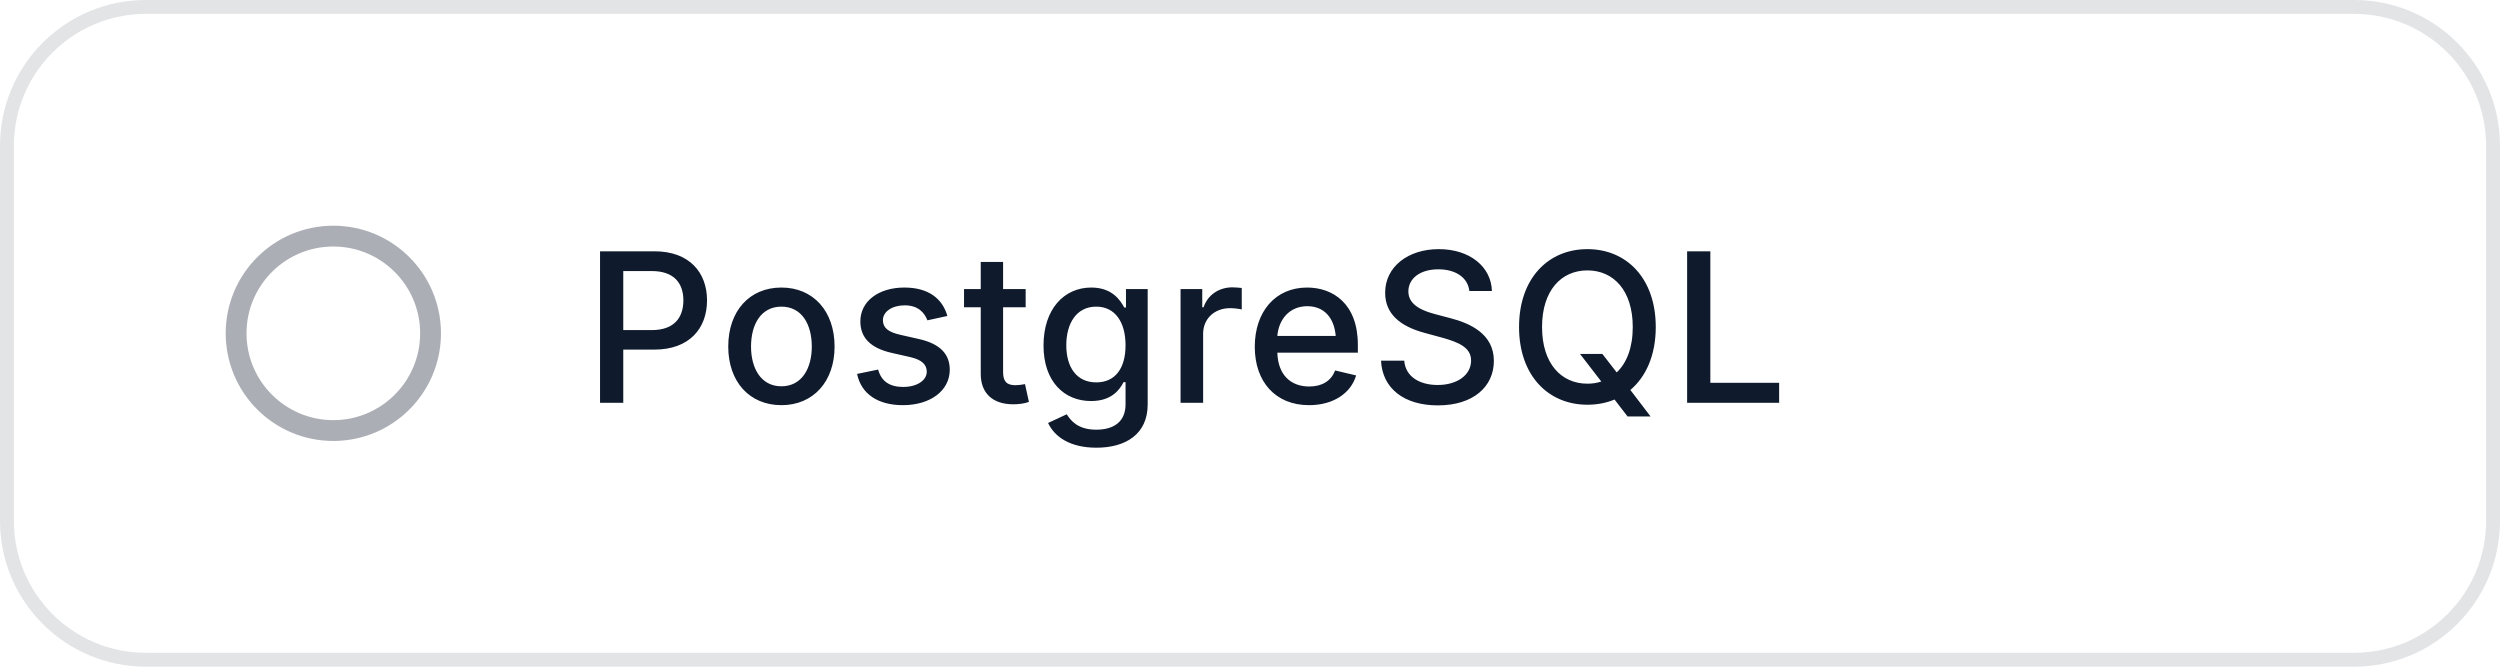
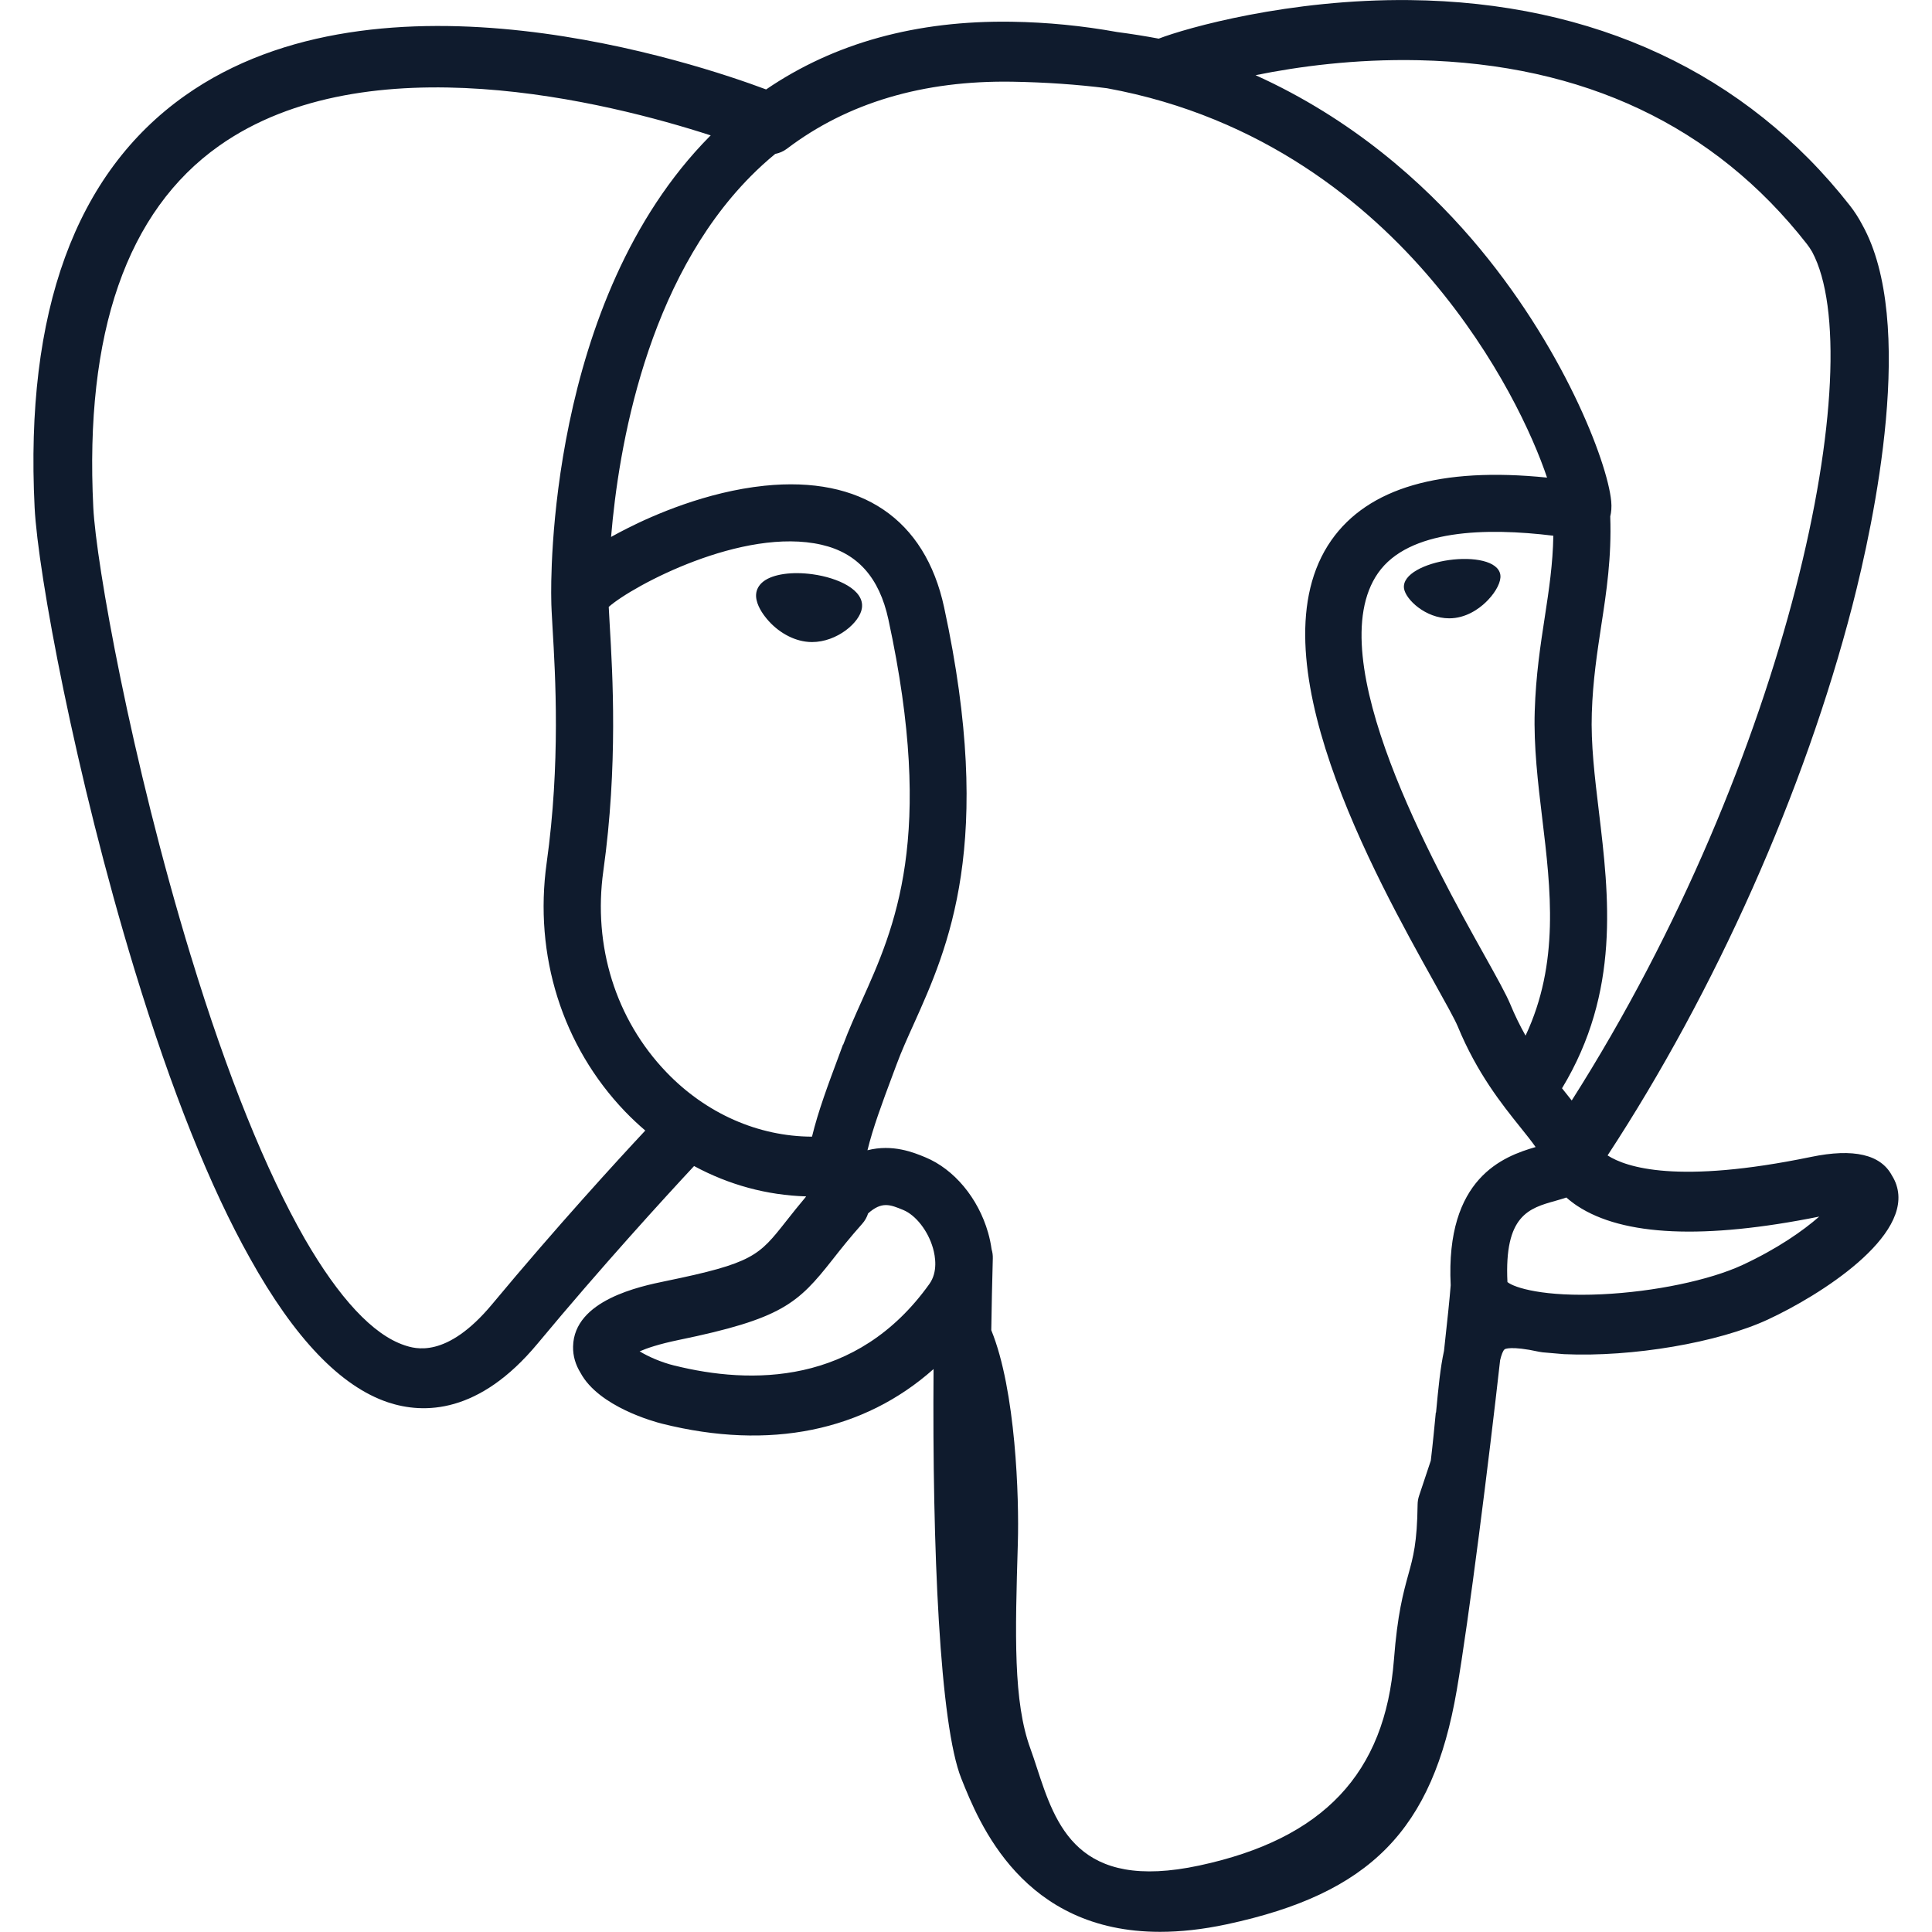
- <svg xmlns="http://www.w3.org/2000/svg" viewBox="0 0 180 48" role="img" aria-label="PostgreSQL">
-   <rect x="0.5" y="0.5" width="179" height="47" rx="10" fill="none" stroke="#0F1B2D" stroke-opacity="0.12" />
-   <circle cx="24" cy="24" r="7" fill="none" stroke="#0F1B2D" stroke-opacity="0.35" stroke-width="1.5" />
-   <text x="42" y="29" font-family="Inter, system-ui, -apple-system, Segoe UI, Roboto, sans-serif" font-size="15" font-weight="500" letter-spacing="0.2" fill="#0F1B2D">PostgreSQL</text>
+ <svg xmlns="http://www.w3.org/2000/svg" fill="#0F1B2D" role="img" viewBox="0 0 24 24">
+   <path d="M23.559 14.723a.527.527 0 0 0-.056-.119c-.139-.263-.477-.342-1.007-.232-1.653.341-2.293.131-2.526-.019 1.342-2.048 2.445-4.522 3.041-6.83.271-1.051.798-3.524.122-4.732a1.564 1.564 0 0 0-.151-.235C21.693.909 19.801.025 17.51.001c-1.495-.016-2.771.346-3.116.479a9.449 9.449 0 0 0-.516-.082 8.044 8.044 0 0 0-1.311-.128c-1.182-.018-2.204.264-3.05.841-.857-.321-4.789-1.645-7.222.079C.936 2.153.309 3.873.43 6.304c.041.818.507 3.334 1.242 5.744.46 1.506.939 2.702 1.433 3.582.553.994 1.126 1.593 1.714 1.79.447.149 1.133.144 1.858-.728.801-.964 1.59-1.826 1.945-2.207.435.235.906.362 1.39.377a.057.057 0 0 0 0.0.004 11.031 11.031 0 0 0-.247.305c-.339.43-.409.52-1.5.744-.31.064-1.134.234-1.146.811-.003.122.033.231.092.327.227.423.922.61 1.015.633 1.335.334 2.504.092 3.371-.679-.017 2.231.077 4.417.345 5.087.221.553.762 1.905 2.469 1.904.251 0 .526-.029.83-.094 1.782-.382 2.556-1.17 2.855-2.906.15-.871.402-2.875.539-4.101.017-.07.036-.121.057-.136.001-.001.07-.047.427.031a.367.367 0 0 0 .044.007l.254.022.015.001c.847.038 1.911-.143 2.531-.431.644-.299 1.806-1.032 1.595-1.67zM2.371 11.877c-.744-2.436-1.178-4.885-1.212-5.572-.109-2.171.417-3.683 1.562-4.493 1.837-1.299 4.84-.541 6.108-.13-.003.003-.007.006-.01.009-2.024 2.044-1.976 5.536-1.971 5.75-0.0.082.007.199.016.359.035.587.1 1.68-.073 2.918-.161 1.15.194 2.276.973 3.089.081.084.165.163.252.237-.347.371-1.1 1.193-1.903 2.158-.568.682-.96.552-1.089.509-.392-.131-.813-.587-1.238-1.322-.48-.839-.964-2.032-1.415-3.513zm6.007 5.087c-.171-.043-.327-.113-.432-.177.089-.039.237-.09.483-.141 1.283-.264 1.482-.451 1.914-1.0.099-.126.212-.269.367-.443a.355.355 0 0 0 .074-.13c.171-.151.272-.11.437-.042.156.065.308.26.369.475.029.102.062.294-.045.444-.904 1.266-2.222 1.249-3.168 1.013zm2.094-3.988-.052.141c-.133.357-.257.688-.333 1.003-.667-.002-1.317-.287-1.81-.802-.628-.655-.913-1.566-.782-2.5.183-1.308.115-2.447.079-3.059-.005-.086-.009-.161-.012-.22.296-.262 1.666-.996 2.643-.772.446.102.718.406.831.928.585 2.704.077 3.831-.33 4.736-.084.187-.163.363-.231.545zm7.364 4.572c-.017.177-.036.376-.062.596l-.146.438a.355.355 0 0 0-.018.108c-.006.475-.054.649-.115.869-.063.229-.135.489-.179 1.058-.11 1.414-.878 2.227-2.417 2.557-1.516.325-1.784-.497-2.021-1.222a6.582 6.582 0 0 0-.077-.227c-.215-.586-.191-1.412-.157-2.555.017-.561-.025-1.901-.33-2.646.004-.293.011-.591.019-.892a.353.353 0 0 0-.015-.113 1.493 1.493 0 0 0-.044-.208c-.123-.428-.421-.787-.78-.935-.142-.059-.404-.167-.718-.087.067-.276.183-.588.309-.925l.053-.142c.059-.16.134-.326.213-.501.426-.948 1.011-2.245.377-5.177-.237-1.098-1.03-1.634-2.232-1.51-.721.075-1.38.365-1.709.532a5.672 5.672 0 0 0-.196.104c.092-1.106.439-3.174 1.736-4.482a4.031 4.031 0 0 1 .303-.276.353.353 0 0 0 .145-.064c.752-.571 1.694-.851 2.802-.833.409.007.802.034 1.174.081 1.939.354 3.244 1.447 4.036 2.383.814.962 1.255 1.931 1.431 2.454-1.323-.135-2.223.127-2.68.779-.993 1.419.543 4.173 1.281 5.496.135.243.252.452.289.541.24.583.551.971.779 1.255.07.087.137.171.189.245-.401.116-1.121.383-1.055 1.717-.012.156-.042.447-.083.815-.046.208-.07.46-.099.766zm.89-1.621c-.041-.832.269-.918.597-1.01a2.857 2.857 0 0 0 .135-.041 1.202 1.202 0 0 0 .134.103c.57.377 1.582.421 3.007.134-.202.177-.519.399-.953.601-.41.19-1.096.333-1.747.364-.72.034-1.086-.081-1.172-.151zm.57-9.271c-.006.351-.054.669-.105 1.002-.055.358-.112.727-.126 1.176-.014.437.04.891.093 1.33.107.887.216 1.8-.207 2.701a3.527 3.527 0 0 1-.188-.386c-.053-.128-.167-.333-.325-.616-.616-1.104-2.057-3.69-1.319-4.745.38-.543 1.341-.566 2.178-.463zm.228 7.014a12.376 12.376 0 0 0-.085-.107l-.035-.044c.726-1.2.584-2.386.458-3.438-.052-.432-.101-.84-.088-1.223.013-.406.067-.754.118-1.091.064-.415.129-.844.111-1.351.013-.053.019-.116.012-.19-.046-.485-.6-1.938-1.729-3.253-.608-.707-1.49-1.497-2.689-2.039.525-.107 1.233-.203 2.024-.186 2.051.046 3.675.814 4.824 2.282a.908.908 0 0 1 .067.1c.723 1.356-.276 6.275-2.987 10.54zm-8.817-6.116c-.025.179-.309.422-.621.422a.582.582 0 0 1-.081-.006c-.187-.026-.377-.144-.506-.316-.046-.06-.12-.178-.105-.284.005-.04.026-.099.092-.149.118-.089.352-.123.61-.087.316.044.643.194.611.419zm7.931-.411c.011.079-.049.201-.153.31-.068.072-.212.196-.408.223a.546.546 0 0 1-.075.005c-.293 0-.541-.234-.561-.372-.024-.176.264-.311.561-.352.297-.041.611.009.636.185z" />
</svg>
